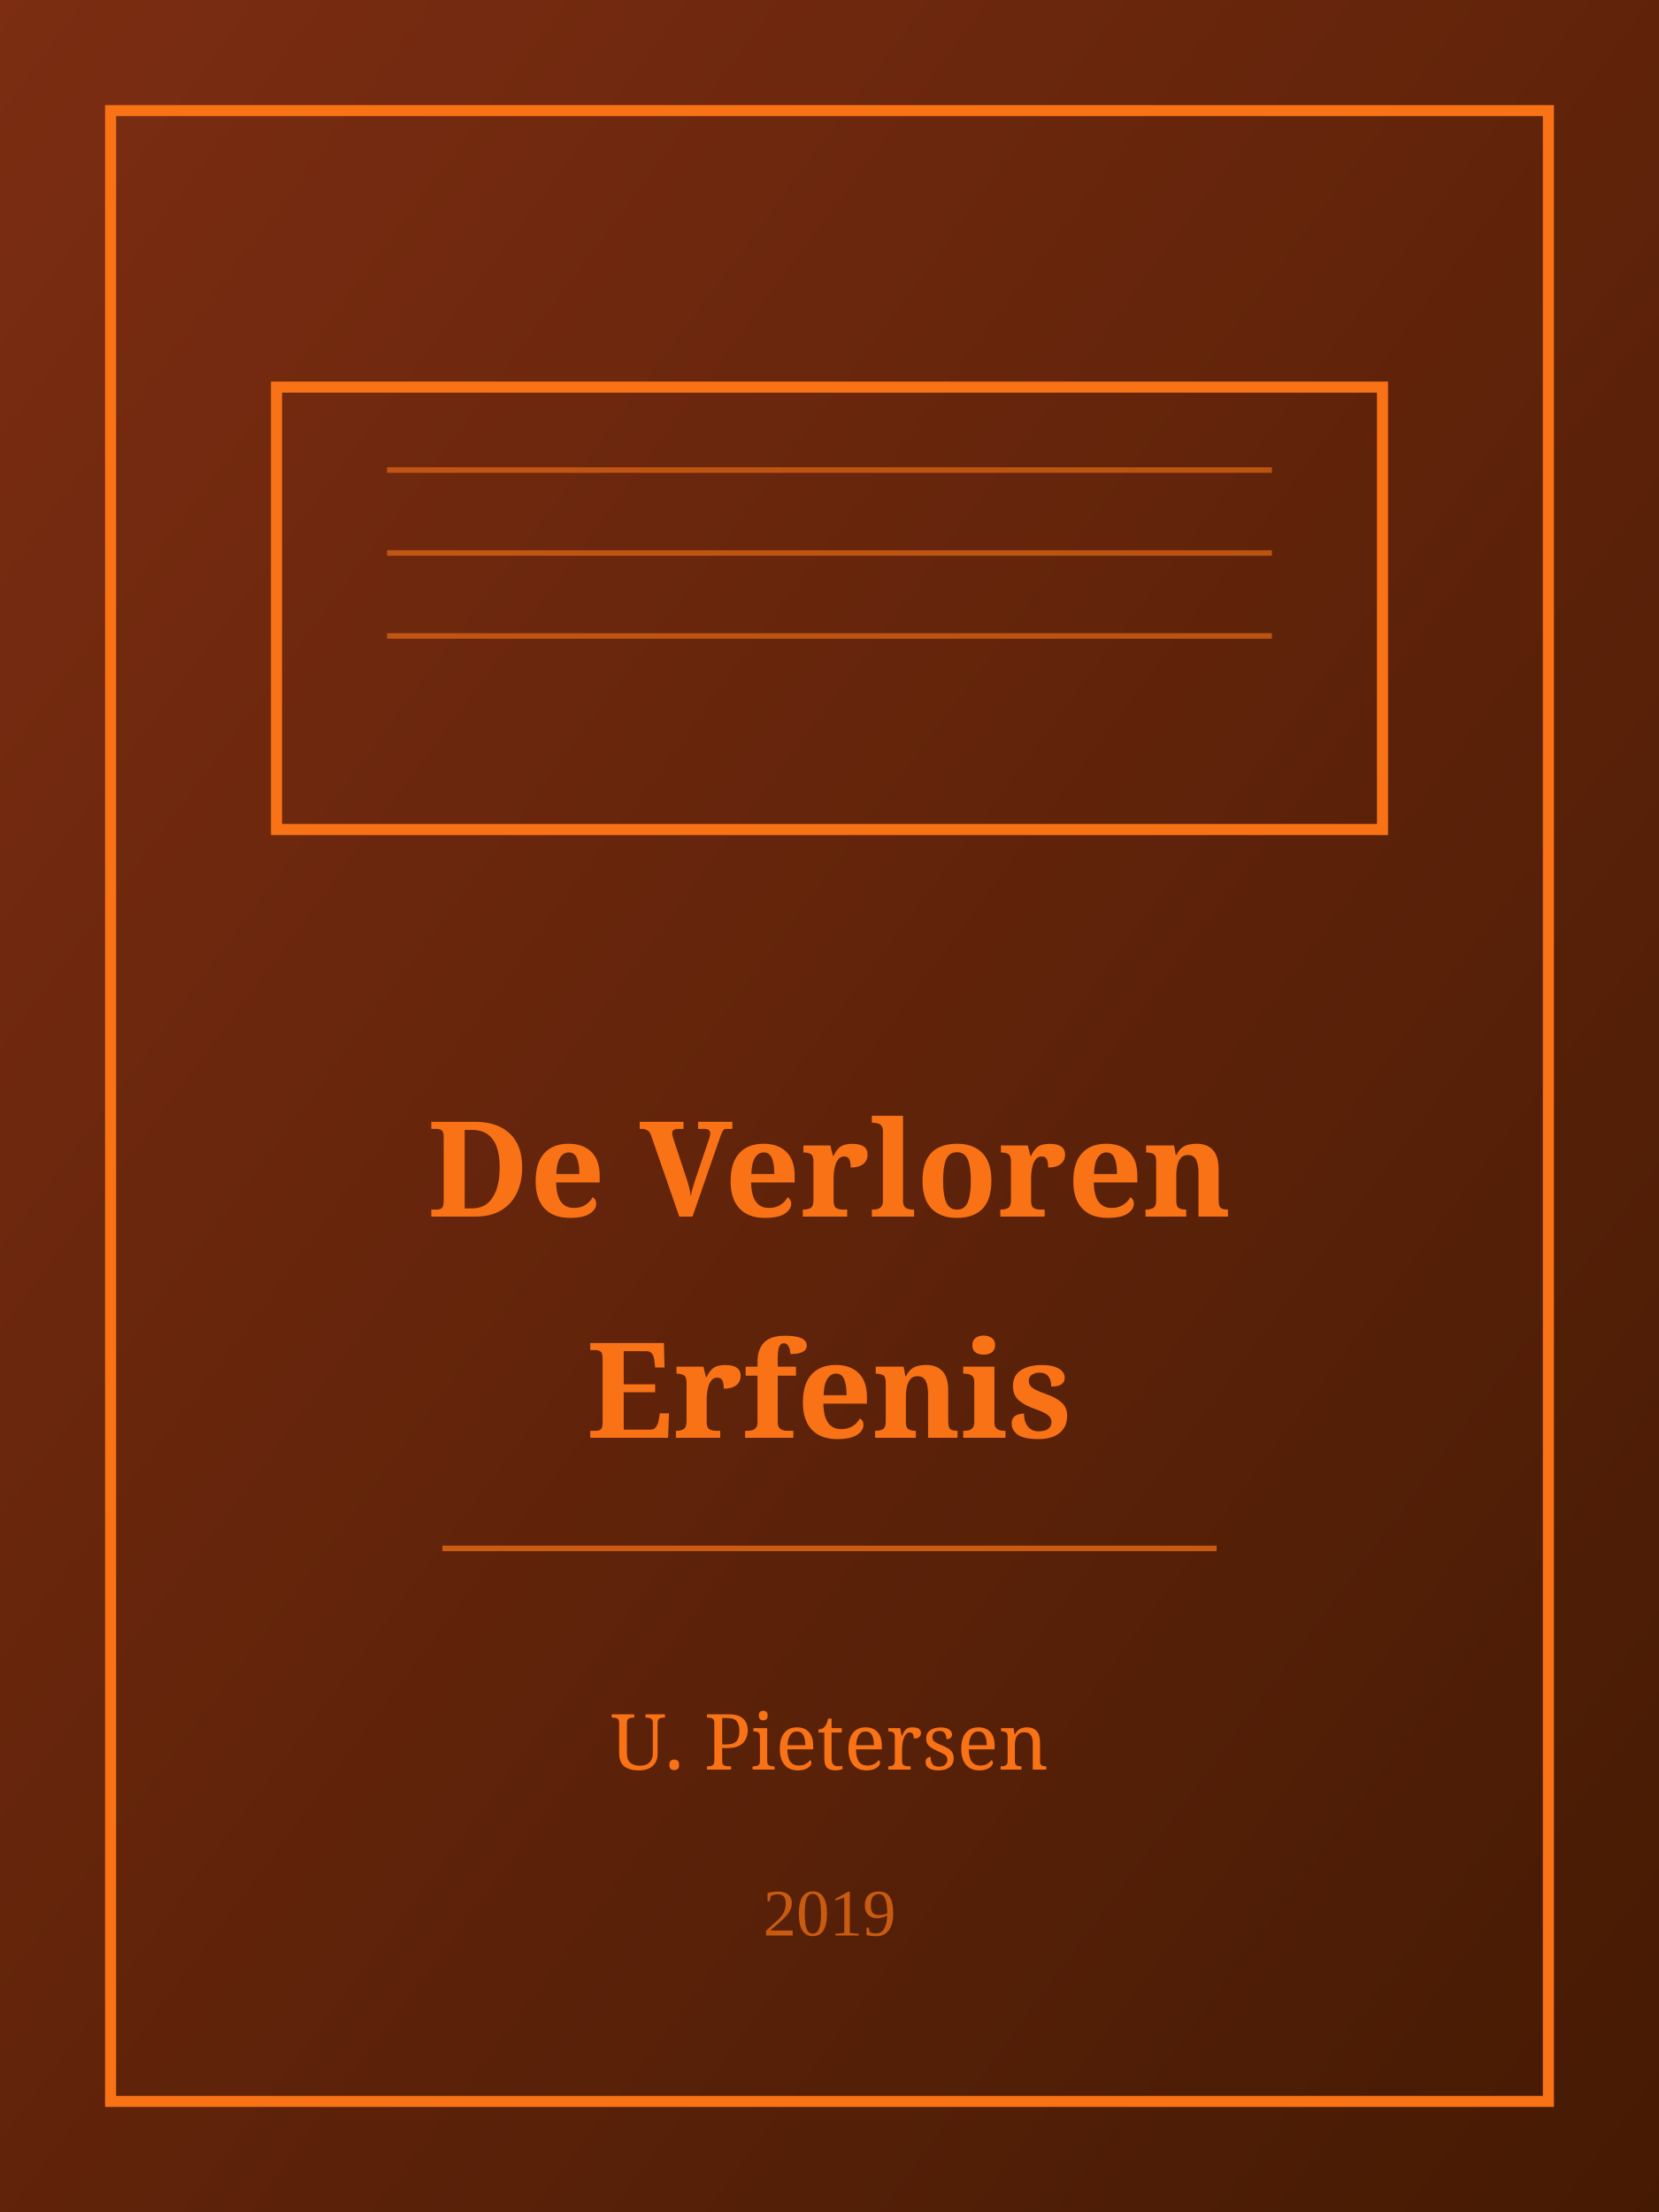
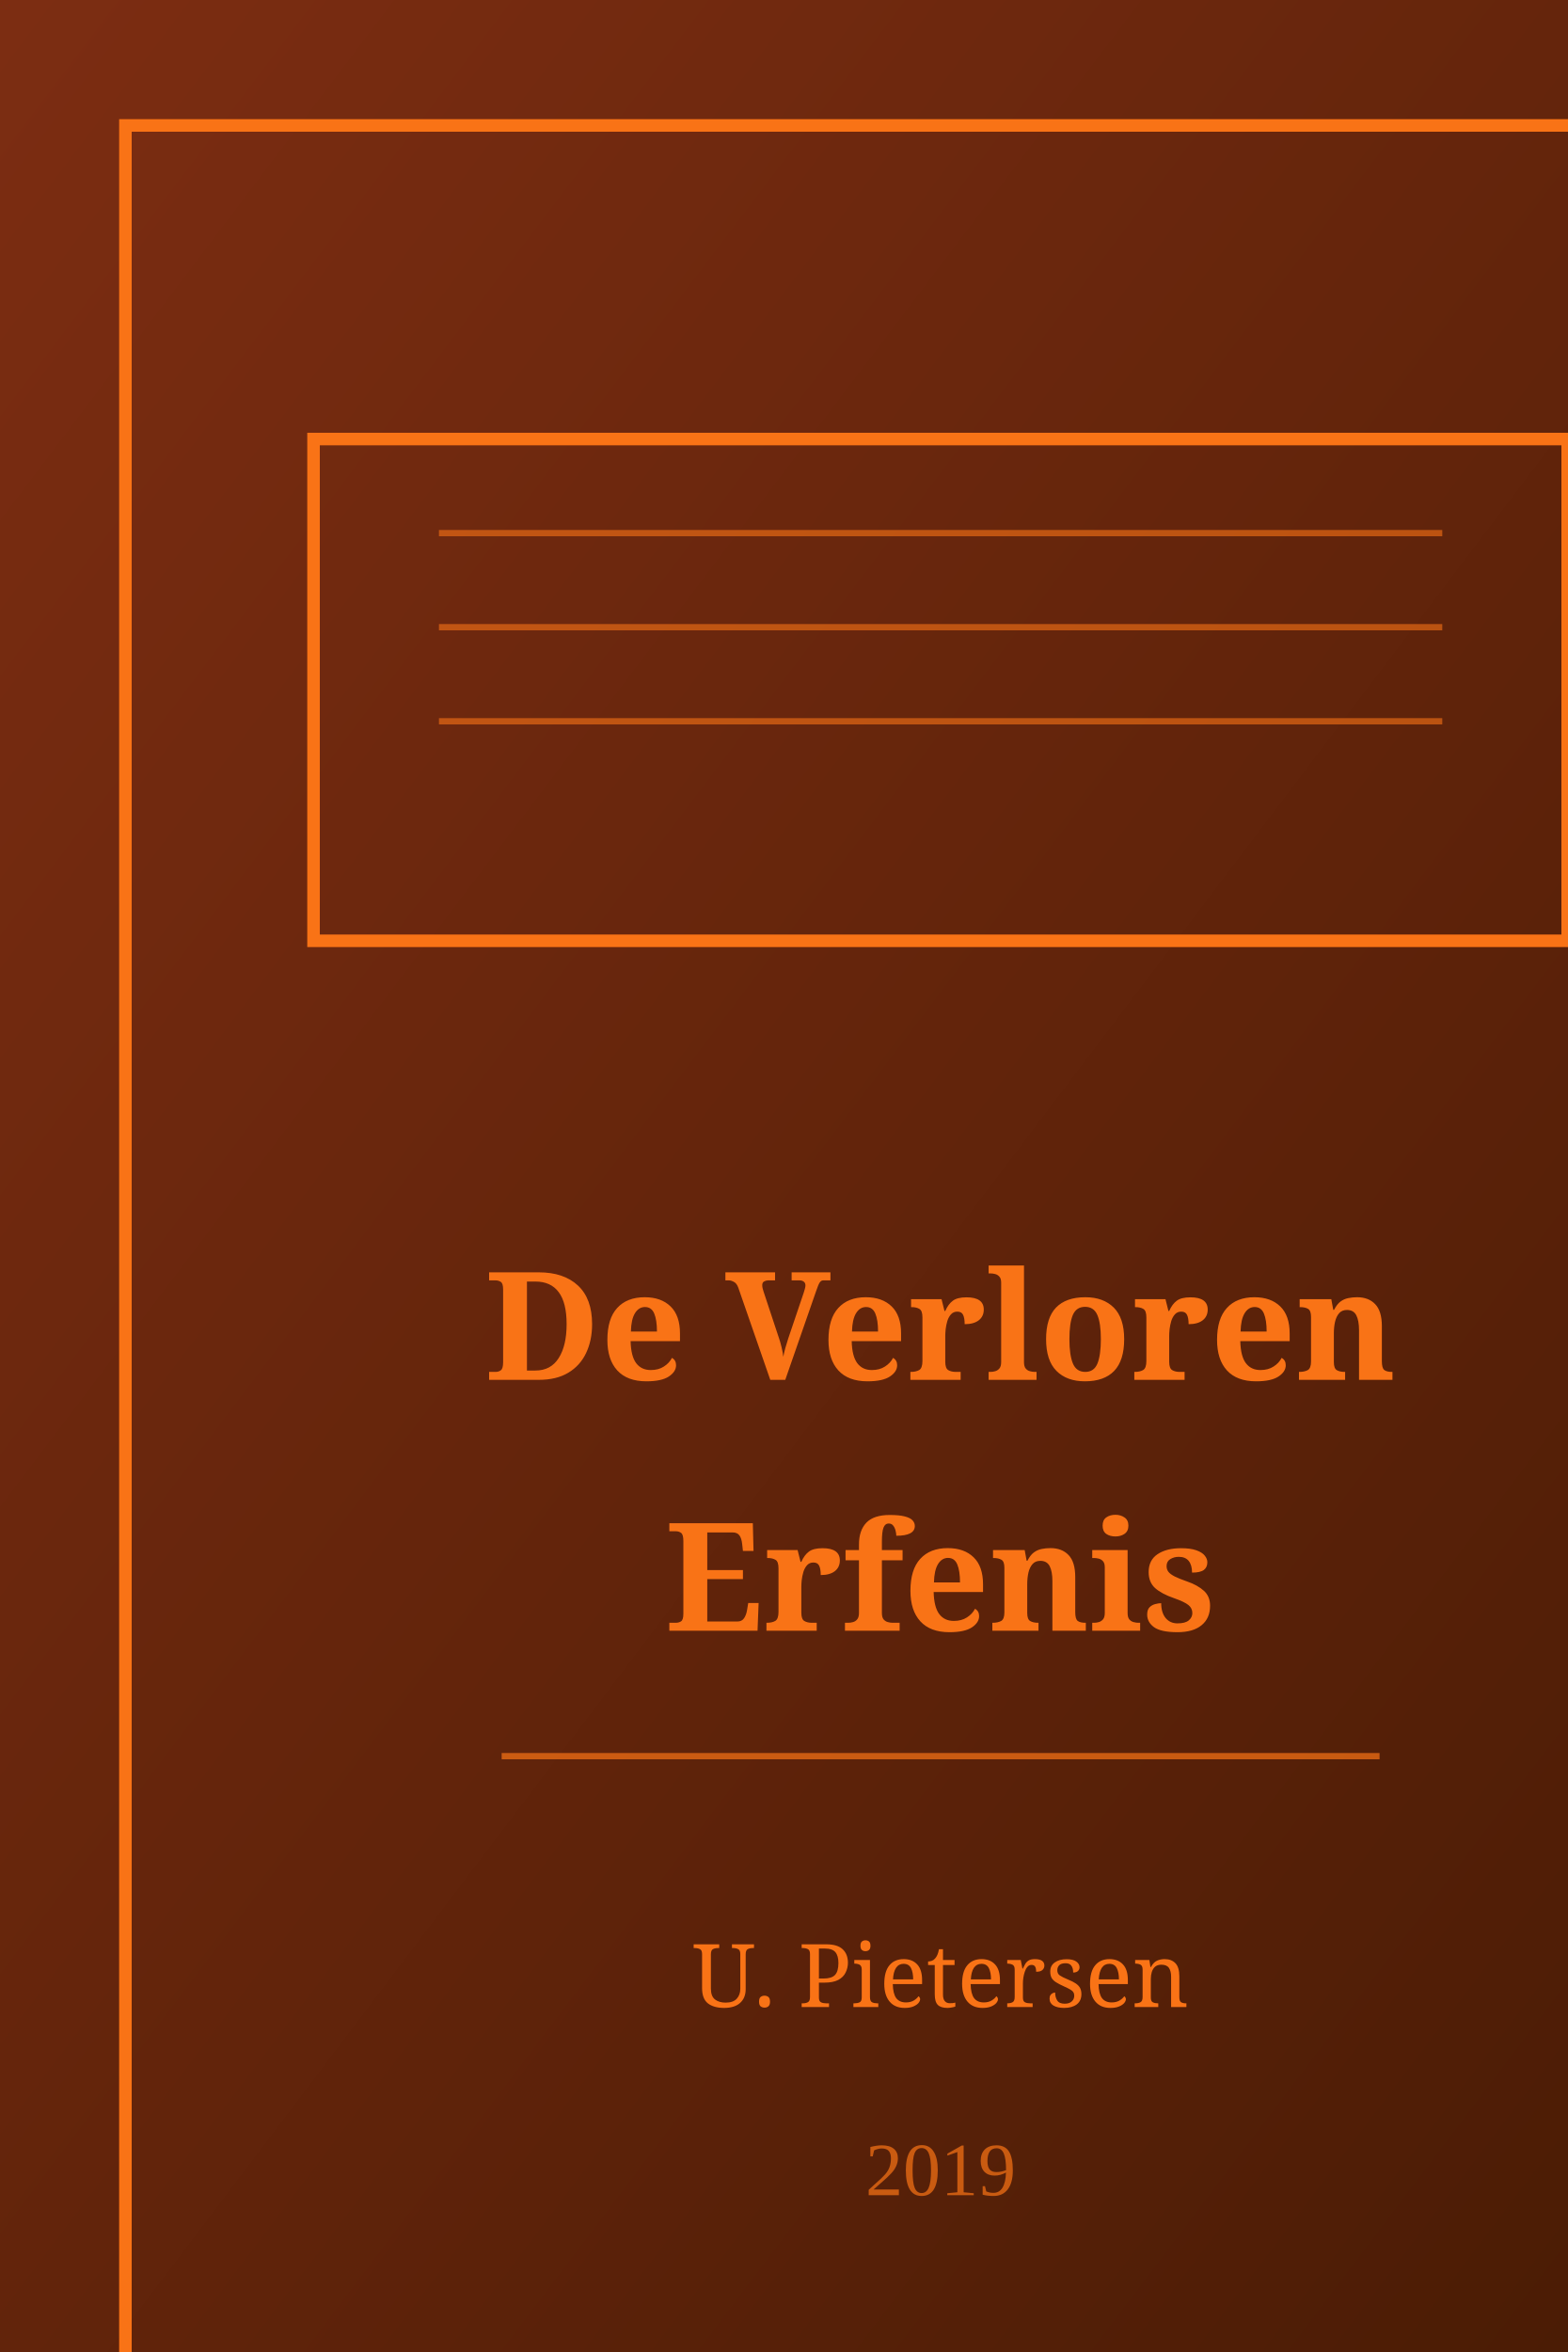
- <svg xmlns="http://www.w3.org/2000/svg" viewBox="0 0 300 400">
+ <svg xmlns="http://www.w3.org/2000/svg" viewBox="0 0 250 375">
  <defs>
    <linearGradient id="secretGrad" x1="0%" y1="0%" x2="100%" y2="100%">
      <stop offset="0%" style="stop-color:#7c2d12;stop-opacity:1" />
      <stop offset="100%" style="stop-color:#451a03;stop-opacity:1" />
    </linearGradient>
  </defs>
  <rect width="300" height="400" fill="url(#secretGrad)" />
  <rect x="20" y="20" width="260" height="360" fill="none" stroke="#f97316" stroke-width="2" />
  <rect x="50" y="70" width="200" height="80" fill="none" stroke="#f97316" stroke-width="2" />
  <line x1="70" y1="85" x2="230" y2="85" stroke="#f97316" stroke-width="1" opacity="0.6" />
  <line x1="70" y1="100" x2="230" y2="100" stroke="#f97316" stroke-width="1" opacity="0.6" />
  <line x1="70" y1="115" x2="230" y2="115" stroke="#f97316" stroke-width="1" opacity="0.6" />
  <text x="150" y="220" font-size="24" font-weight="bold" text-anchor="middle" fill="#f97316" font-family="Georgia, serif">De Verloren</text>
  <text x="150" y="260" font-size="24" font-weight="bold" text-anchor="middle" fill="#f97316" font-family="Georgia, serif">Erfenis</text>
  <line x1="80" y1="280" x2="220" y2="280" stroke="#f97316" stroke-width="1" opacity="0.7" />
  <text x="150" y="320" font-size="14" text-anchor="middle" fill="#f97316" font-family="Georgia, serif">U. Pietersen</text>
  <text x="150" y="350" font-size="12" text-anchor="middle" fill="#f97316" opacity="0.7">2019</text>
</svg>
